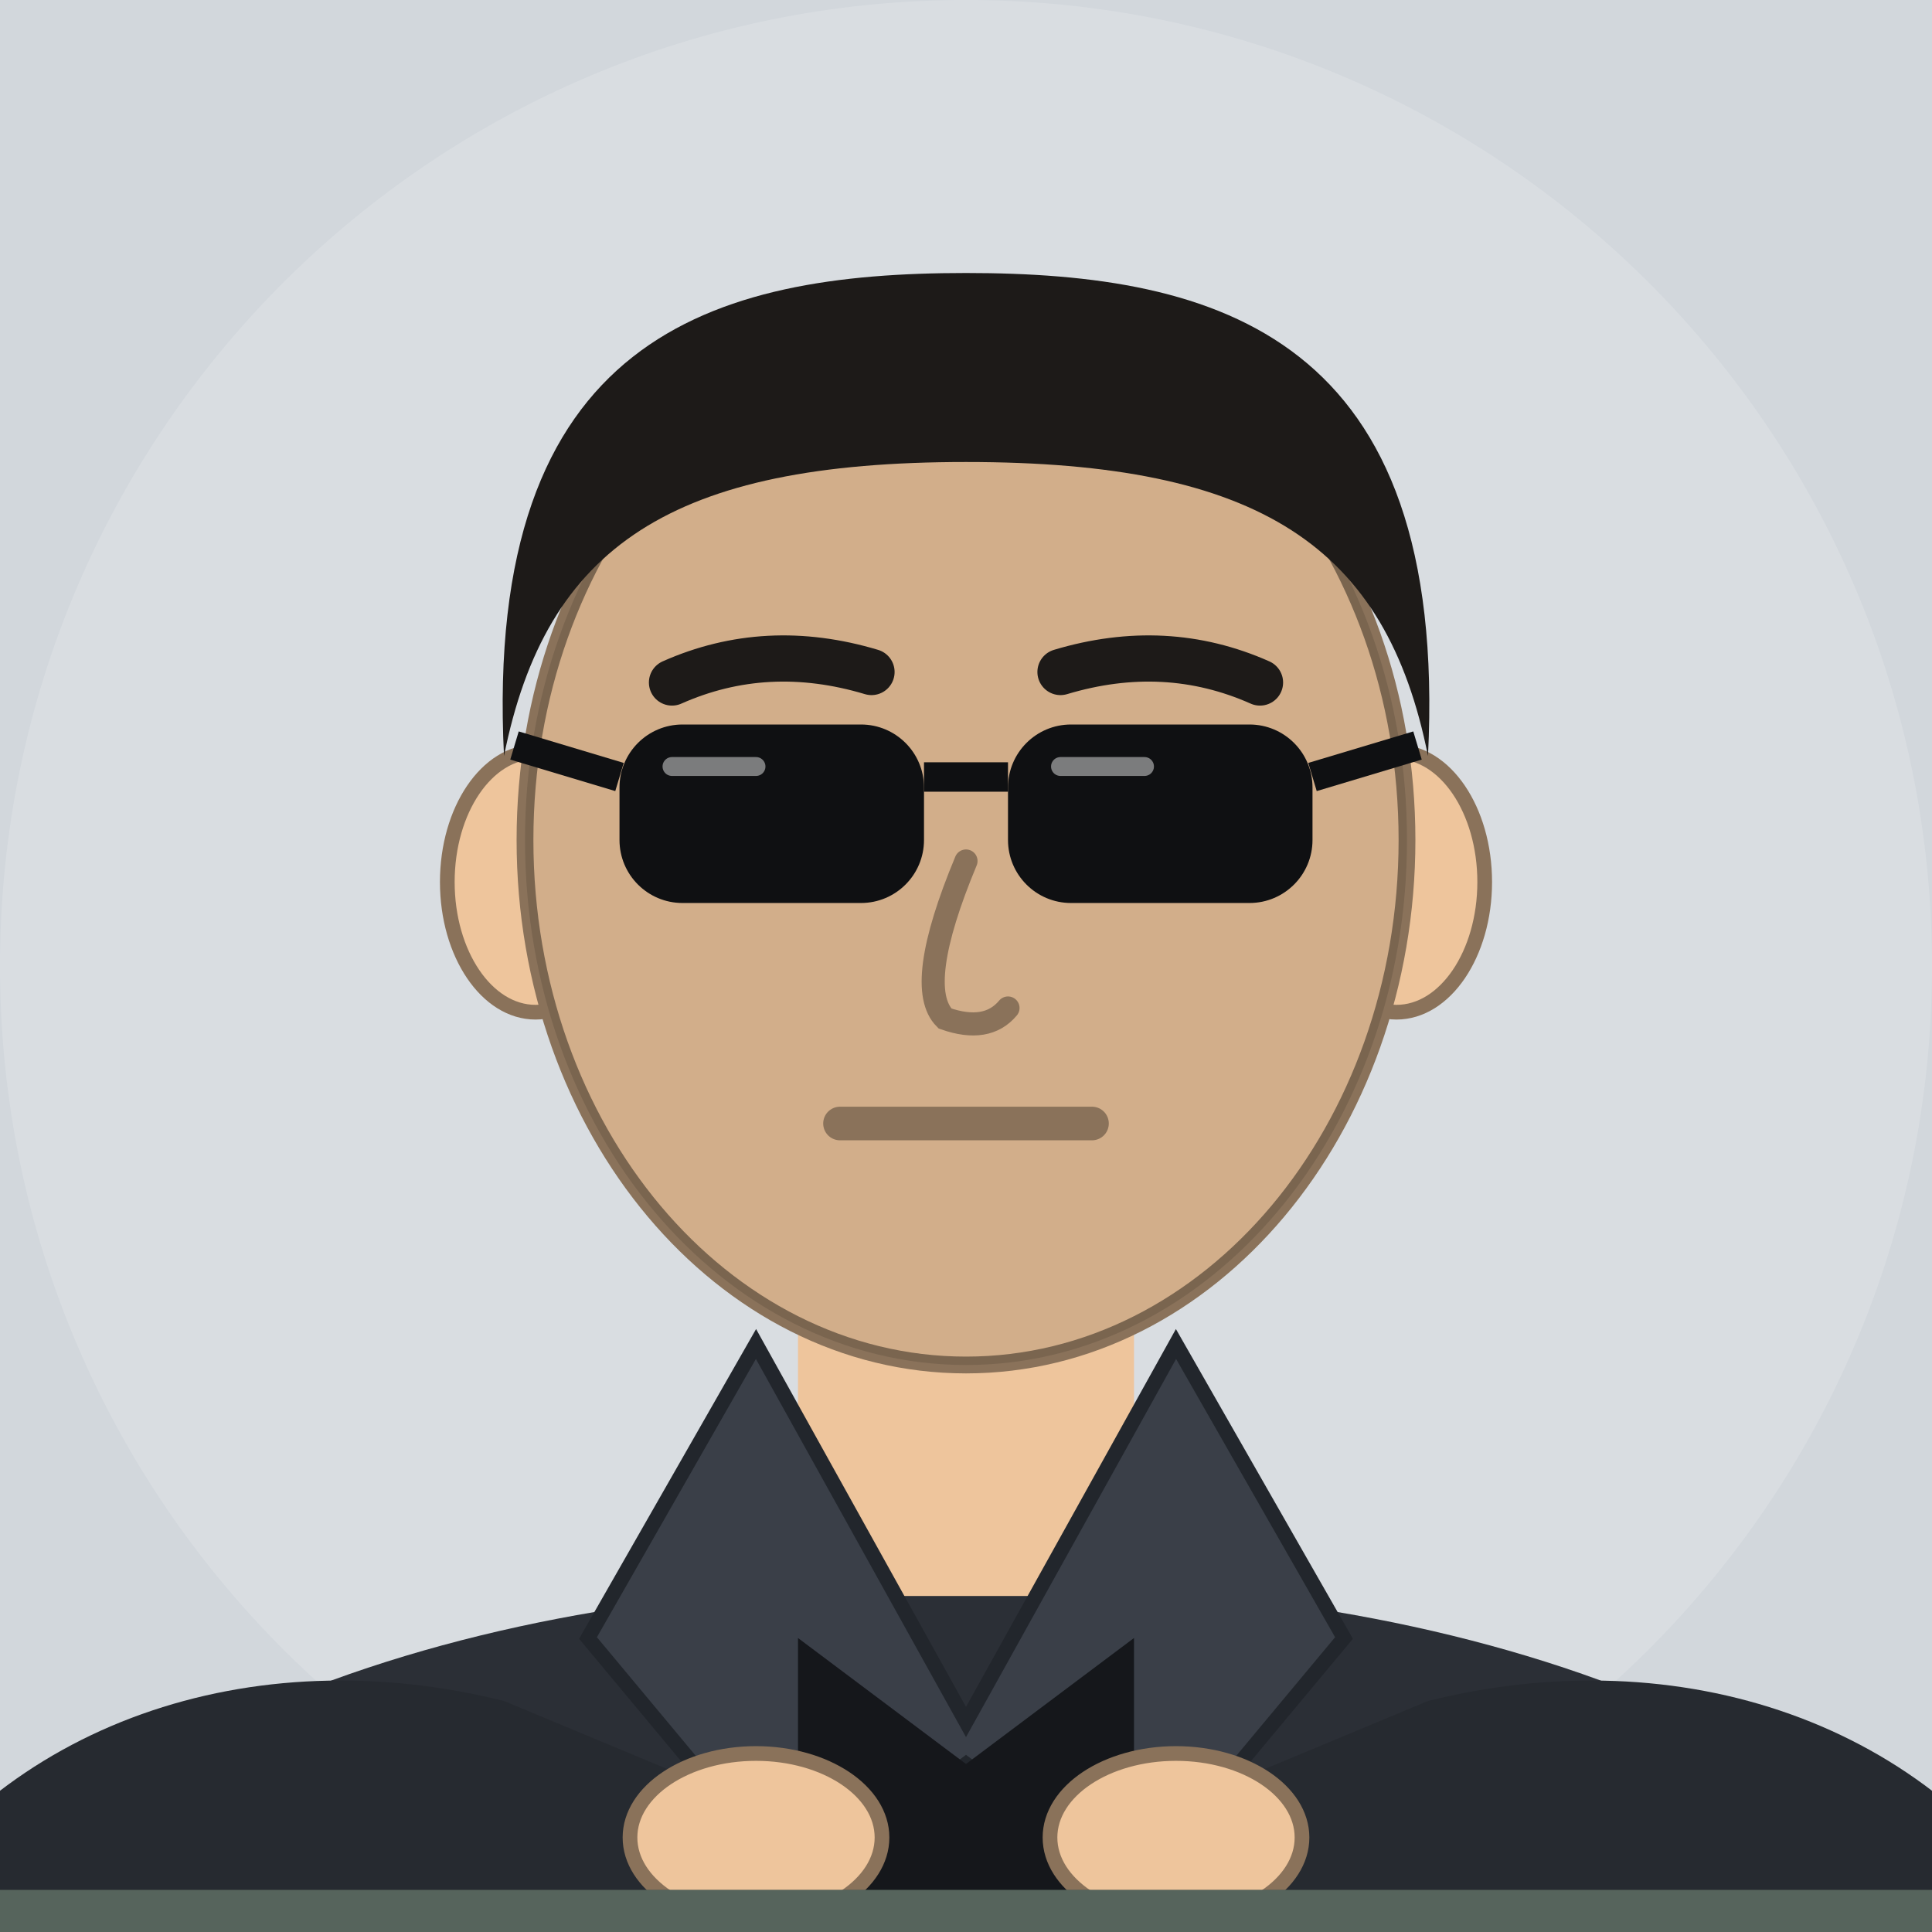
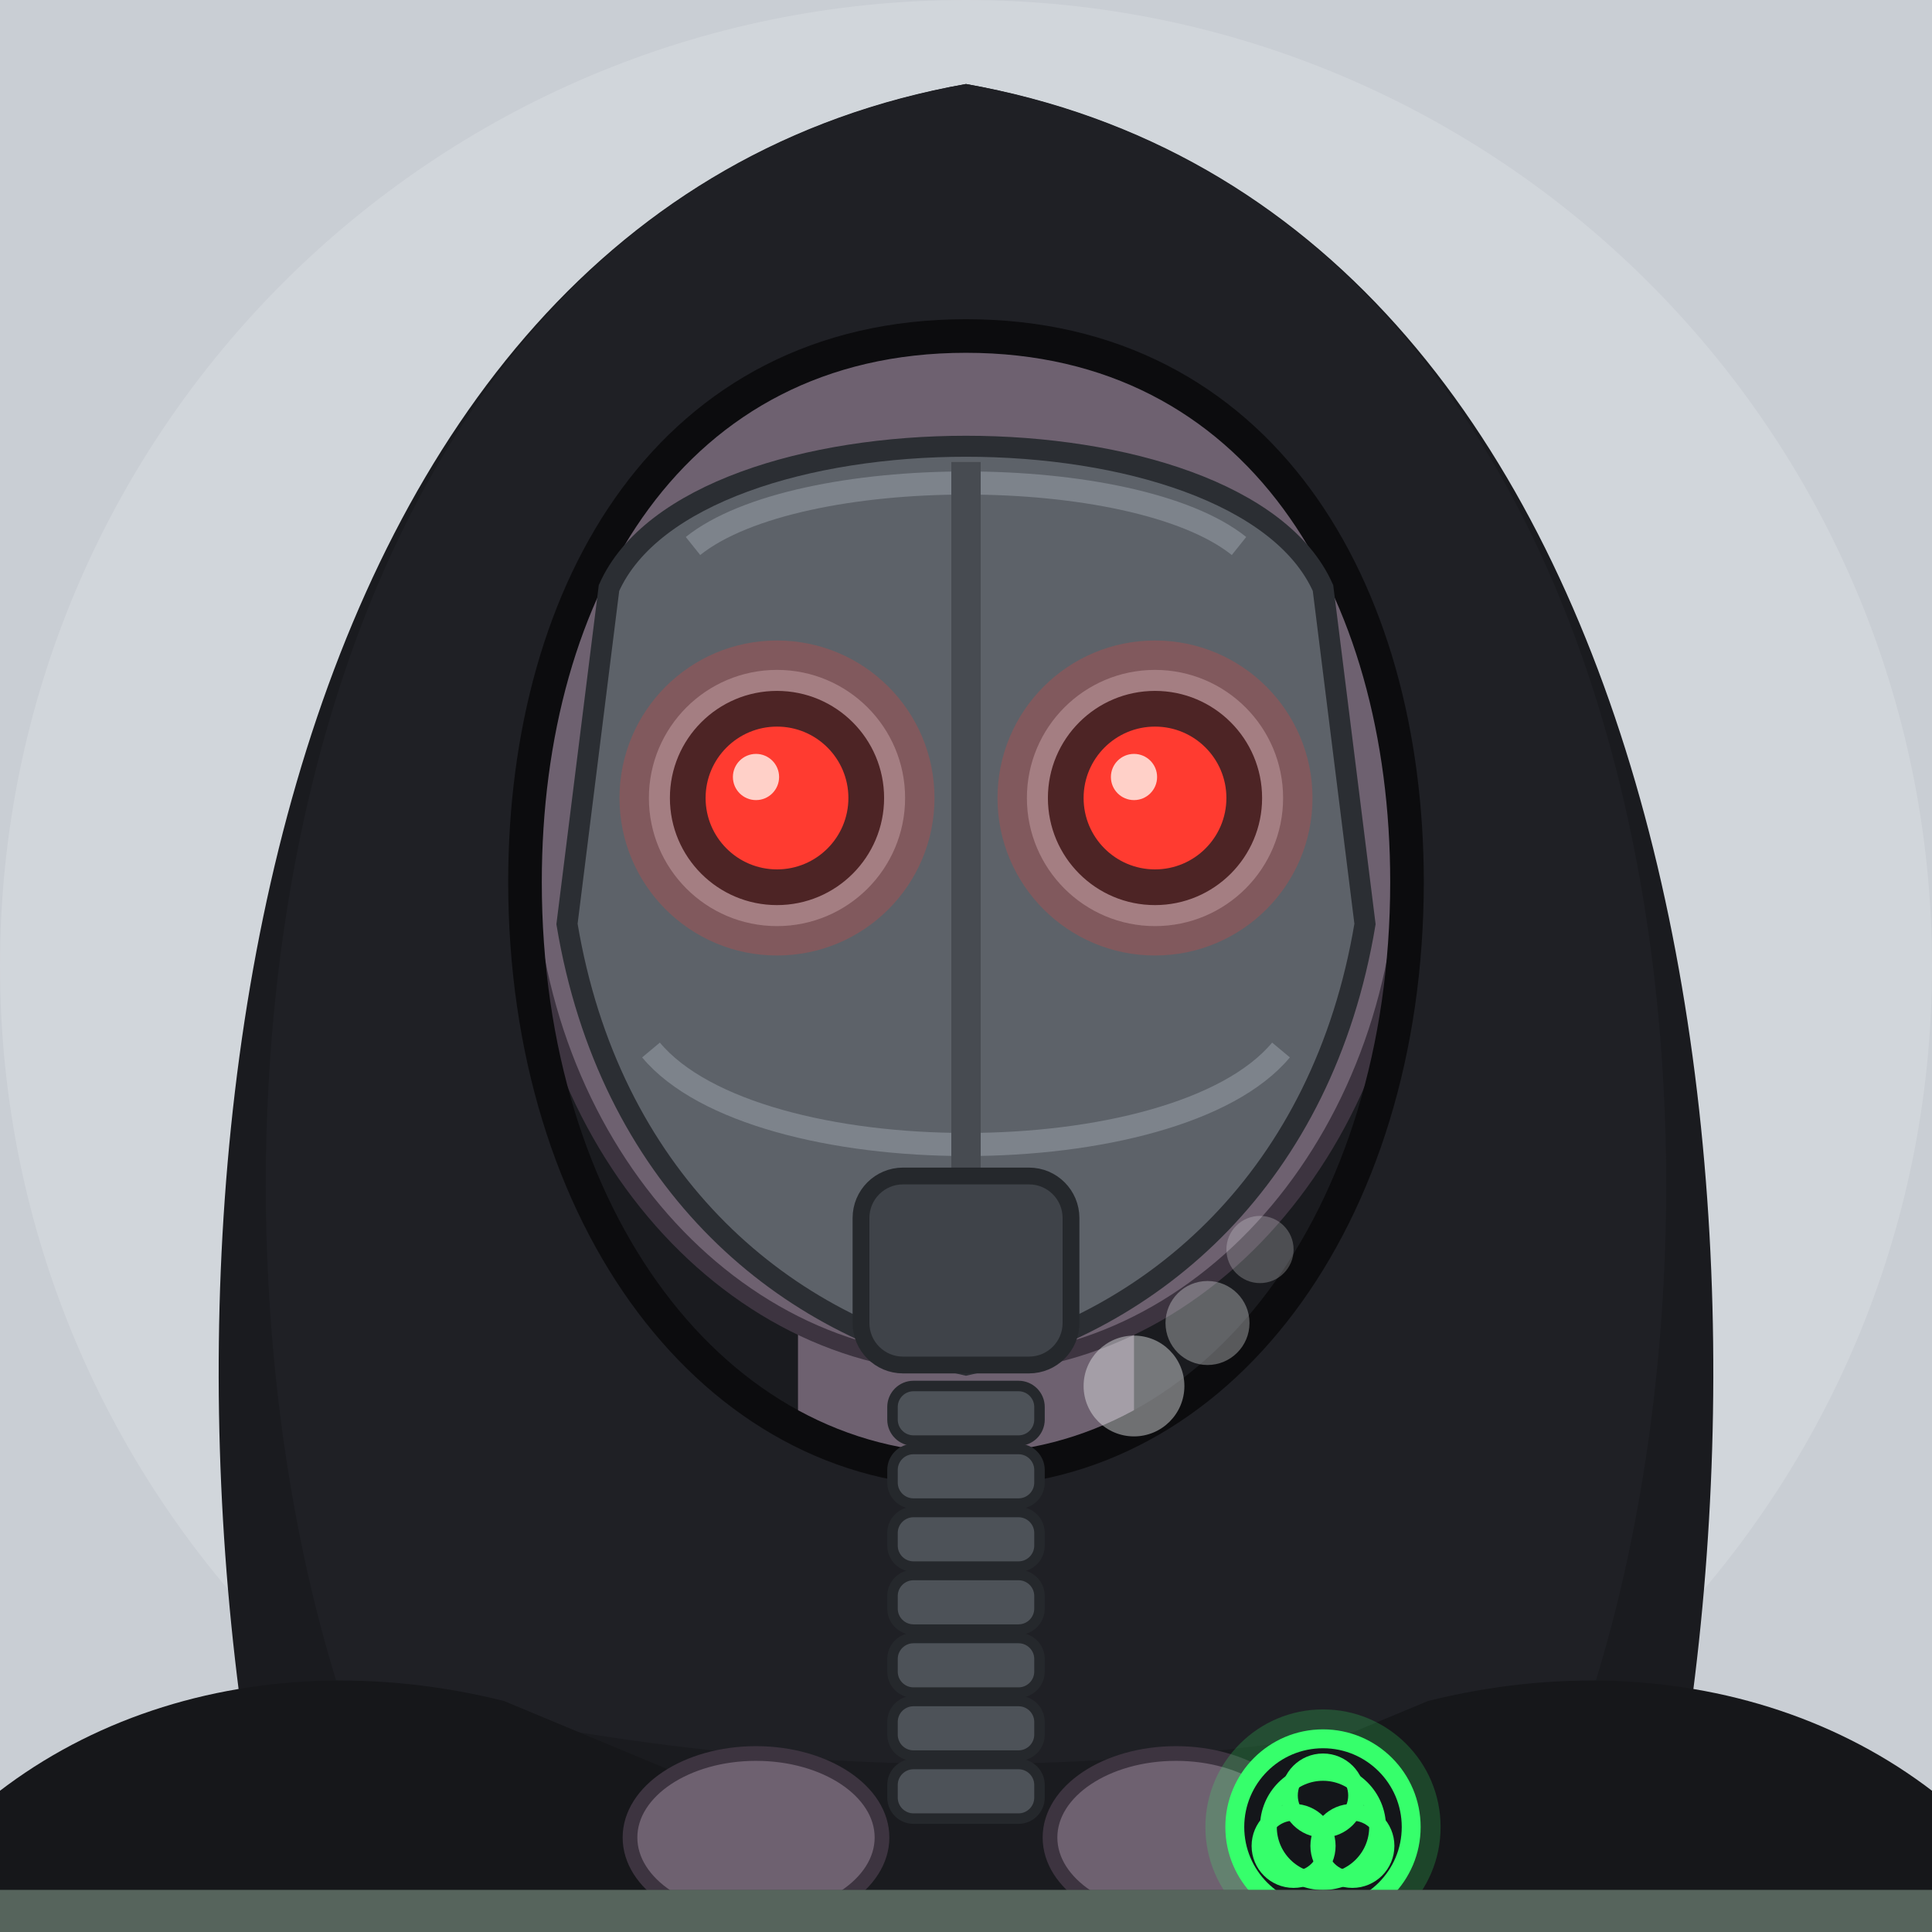
<svg xmlns="http://www.w3.org/2000/svg" viewBox="14 14 92 92" role="img" aria-label="Avatar">
-   <rect width="120" height="120" rx="14" fill="#d2d7dc" />
+   <rect width="120" height="120" rx="14" fill="#c9ced4" />
  <circle cx="60" cy="60" r="46" fill="#ffffff" opacity=".16" />
-   <path d="M52,68 L52,92 Q60,97 68,92 L68,68Z" fill="#eec59c" />
-   <path d="M52,74 Q60,80 68,74 L68,70 L52,70Z" fill="#8a725a" opacity=".18" />
-   <path d="M6,120 C8,101 28,92 48,90 L72,90 C92,92 112,101 114,120Z" fill="#2b2f36" />
-   <path d="M42,92 L50,78 L60,96 L70,78 L78,92 L68,104 L60,98 L52,104Z" fill="#3a3f48" stroke="#22262c" stroke-width=".7" />
-   <path d="M52,92 L60,98 L68,92 L68,120 L52,120Z" fill="#15171b" />
-   <ellipse cx="39.5" cy="56" rx="4.2" ry="6.2" fill="#eec59c" stroke="#8a725a" stroke-width=".7" />
-   <ellipse cx="80.5" cy="56" rx="4.2" ry="6.2" fill="#eec59c" stroke="#8a725a" stroke-width=".7" />
-   <ellipse cx="60" cy="54" rx="21" ry="25" fill="#eec59c" stroke="#8a725a" stroke-width=".8" />
-   <ellipse cx="60" cy="54" rx="21" ry="25" fill="#000" opacity=".12" />
-   <path d="M60,55 Q57.5,61 59,62.5 Q61,63.2 62,62" fill="none" stroke="#8a725a" stroke-width="1.1" stroke-linecap="round" />
-   <path d="M54,67.5 L66,67.5" fill="none" stroke="#8a725a" stroke-width="1.6" stroke-linecap="round" />
-   <circle cx="51" cy="53" r="2.5" fill="#24170f" />
-   <circle cx="69" cy="53" r="2.5" fill="#24170f" />
-   <circle cx="51.8" cy="52.2" r=".7" fill="#fff" />
-   <circle cx="69.8" cy="52.2" r=".7" fill="#fff" />
-   <path d="M46,46.5 Q50.5,44.5 55.5,46" fill="none" stroke="#1d1a18" stroke-width="2.2" stroke-linecap="round" />
-   <path d="M64.5,46 Q69.5,44.5 74,46.5" fill="none" stroke="#1d1a18" stroke-width="2.2" stroke-linecap="round" />
-   <path d="M38,50 C37,30 48,27 60,27 C72,27 83,30 82,50 C80,40 74,36 60,36 C46,36 40,40 38,50Z" fill="#1d1a18" />
-   <g fill="#0f1012">
-     <rect x="43.5" y="48.5" width="14.5" height="8.5" rx="3" />
-     <rect x="62" y="48.5" width="14.5" height="8.5" rx="3" />
+   <path d="M27,104 C20,72 26,24 60,18 C94,24 100,72 93,104Z" fill="#1a1b1f" />
+   <path d="M52,68 L52,92 Q60,97 68,92 L68,68Z" fill="#6e6170" />
+   <path d="M52,74 Q60,80 68,74 L68,70 L52,70Z" fill="#3d3440" opacity=".18" />
+   <path d="M6,120 C8,101 28,92 48,90 L72,90 C92,92 112,101 114,120Z" fill="#1a1b1f" />
+   <ellipse cx="39.5" cy="56" rx="4.2" ry="6.2" fill="#6e6170" stroke="#3d3440" stroke-width=".7" />
+   <ellipse cx="80.5" cy="56" rx="4.2" ry="6.2" fill="#6e6170" stroke="#3d3440" stroke-width=".7" />
+   <ellipse cx="60" cy="54" rx="21" ry="25" fill="#6e6170" stroke="#3d3440" stroke-width=".8" />
+   <path d="M60,55 Q57.5,61 59,62.5 Q61,63.2 62,62" fill="none" stroke="#3d3440" stroke-width="1.1" stroke-linecap="round" />
+   <path fill-rule="evenodd" d="M30,94 C22,68 27,24 60,18 C93,24 98,68 90,94 Q60,102 30,94 Z M60,30 C74,30 81,42 81,56 C81,72 72,84 60,84 C48,84 39,72 39,56 C39,42 46,30 60,30Z" fill="#1f2025" />
+   <path d="M60,30 C74,30 81,42 81,56 C81,72 72,84 60,84 C48,84 39,72 39,56 C39,42 46,30 60,30Z" fill="none" stroke="#0c0c0e" stroke-width="1.6" />
+   <path d="M43,42 C47,33 73,33 77,42 L79,58 C77,70 69,77 60,79 C51,77 43,70 41,58Z" fill="#5d6269" stroke="#2b2e33" stroke-width="1" />
+   <path d="M47,40 C52,36 68,36 73,40 M45,64 C50,70 70,70 75,64" fill="none" stroke="#7d838b" stroke-width="1.1" />
+   <path d="M60,36 L60,79" stroke="#474b51" stroke-width="1.4" />
+   <g>
+     <circle cx="51" cy="52" r="5.6" fill="#1b1d21" stroke="#8b9199" stroke-width="1" />
+     <circle cx="69" cy="52" r="5.6" fill="#1b1d21" stroke="#8b9199" stroke-width="1" />
+     <circle cx="51" cy="52" r="7.5" fill="#ff3b30" opacity=".22" />
+     <circle cx="69" cy="52" r="7.5" fill="#ff3b30" opacity=".22" />
+     <circle cx="51" cy="52" r="3.4" fill="#ff3b30" />
+     <circle cx="69" cy="52" r="3.4" fill="#ff3b30" />
+     <circle cx="50" cy="51" r="1.1" fill="#ffd0c8" />
+     <circle cx="68" cy="51" r="1.1" fill="#ffd0c8" />
  </g>
-   <path d="M58,51 L62,51 M43.5,51 L38.5,49.5 M76.5,51 L81.5,49.5" stroke="#0f1012" stroke-width="1.4" />
-   <path d="M46,50.5 L50,50.5 M64.5,50.5 L68.5,50.5" stroke="#ffffff" stroke-width=".9" opacity=".45" stroke-linecap="round" />
-   <path d="M8,106 C14,96 26,92 38,95 L50,100 L47,106Z" fill="#262a30" />
-   <path d="M112,106 C106,96 94,92 82,95 L70,100 L73,106Z" fill="#262a30" />
-   <ellipse cx="50" cy="101.5" rx="6" ry="4" fill="#eec59c" stroke="#8a725a" stroke-width=".7" />
-   <ellipse cx="70" cy="101.5" rx="6" ry="4" fill="#eec59c" stroke="#8a725a" stroke-width=".7" />
+   <rect x="55" y="70" width="10" height="9" rx="2" fill="#3f4349" stroke="#25282c" stroke-width=".8" />
+   <rect x="56.5" y="80" width="7" height="2.6" rx="1" fill="#4d5258" stroke="#25282c" stroke-width=".5" />
+   <rect x="56.5" y="83" width="7" height="2.6" rx="1" fill="#4d5258" stroke="#25282c" stroke-width=".5" />
+   <rect x="56.5" y="86" width="7" height="2.6" rx="1" fill="#4d5258" stroke="#25282c" stroke-width=".5" />
+   <rect x="56.5" y="89" width="7" height="2.6" rx="1" fill="#4d5258" stroke="#25282c" stroke-width=".5" />
+   <rect x="56.5" y="92" width="7" height="2.6" rx="1" fill="#4d5258" stroke="#25282c" stroke-width=".5" />
+   <rect x="56.5" y="95" width="7" height="2.6" rx="1" fill="#4d5258" stroke="#25282c" stroke-width=".5" />
+   <rect x="56.5" y="98" width="7" height="2.6" rx="1" fill="#4d5258" stroke="#25282c" stroke-width=".5" />
+   <g fill="#e6e8ea">
+     <circle cx="68" cy="80" r="2.4" opacity=".45" />
+     <circle cx="71.5" cy="77" r="2" opacity=".35" />
+     <circle cx="74" cy="73.5" r="1.6" opacity=".25" />
+   </g>
+   <path d="M8,106 C14,96 26,92 38,95 L50,100 L47,106Z" fill="#16171a" />
+   <path d="M112,106 C106,96 94,92 82,95 L70,100 L73,106Z" fill="#16171a" />
+   <ellipse cx="50" cy="101.5" rx="6" ry="4" fill="#6e6170" stroke="#3d3440" stroke-width=".7" />
+   <ellipse cx="70" cy="101.5" rx="6" ry="4" fill="#6e6170" stroke="#3d3440" stroke-width=".7" />
+   <g transform="translate(77,101)">
+     <circle r="5.6" fill="#36ff6b" opacity=".2" />
+     <circle r="4.2" fill="#14161a" stroke="#36ff6b" stroke-width=".9" />
+     <g fill="none" stroke="#36ff6b" stroke-width=".8">
+       <circle cx="0" cy="-1.5" r="1.6" />
+       <circle cx="-1.4" cy=".9" r="1.6" />
+       <circle cx="1.4" cy=".9" r="1.6" />
+       <circle r="2.6" />
+     </g>
+   </g>
  <rect x="0" y="104" width="120" height="16" fill="#3e4a44" />
  <rect x="0" y="104" width="120" height="2.5" fill="#56645c" />
</svg>
